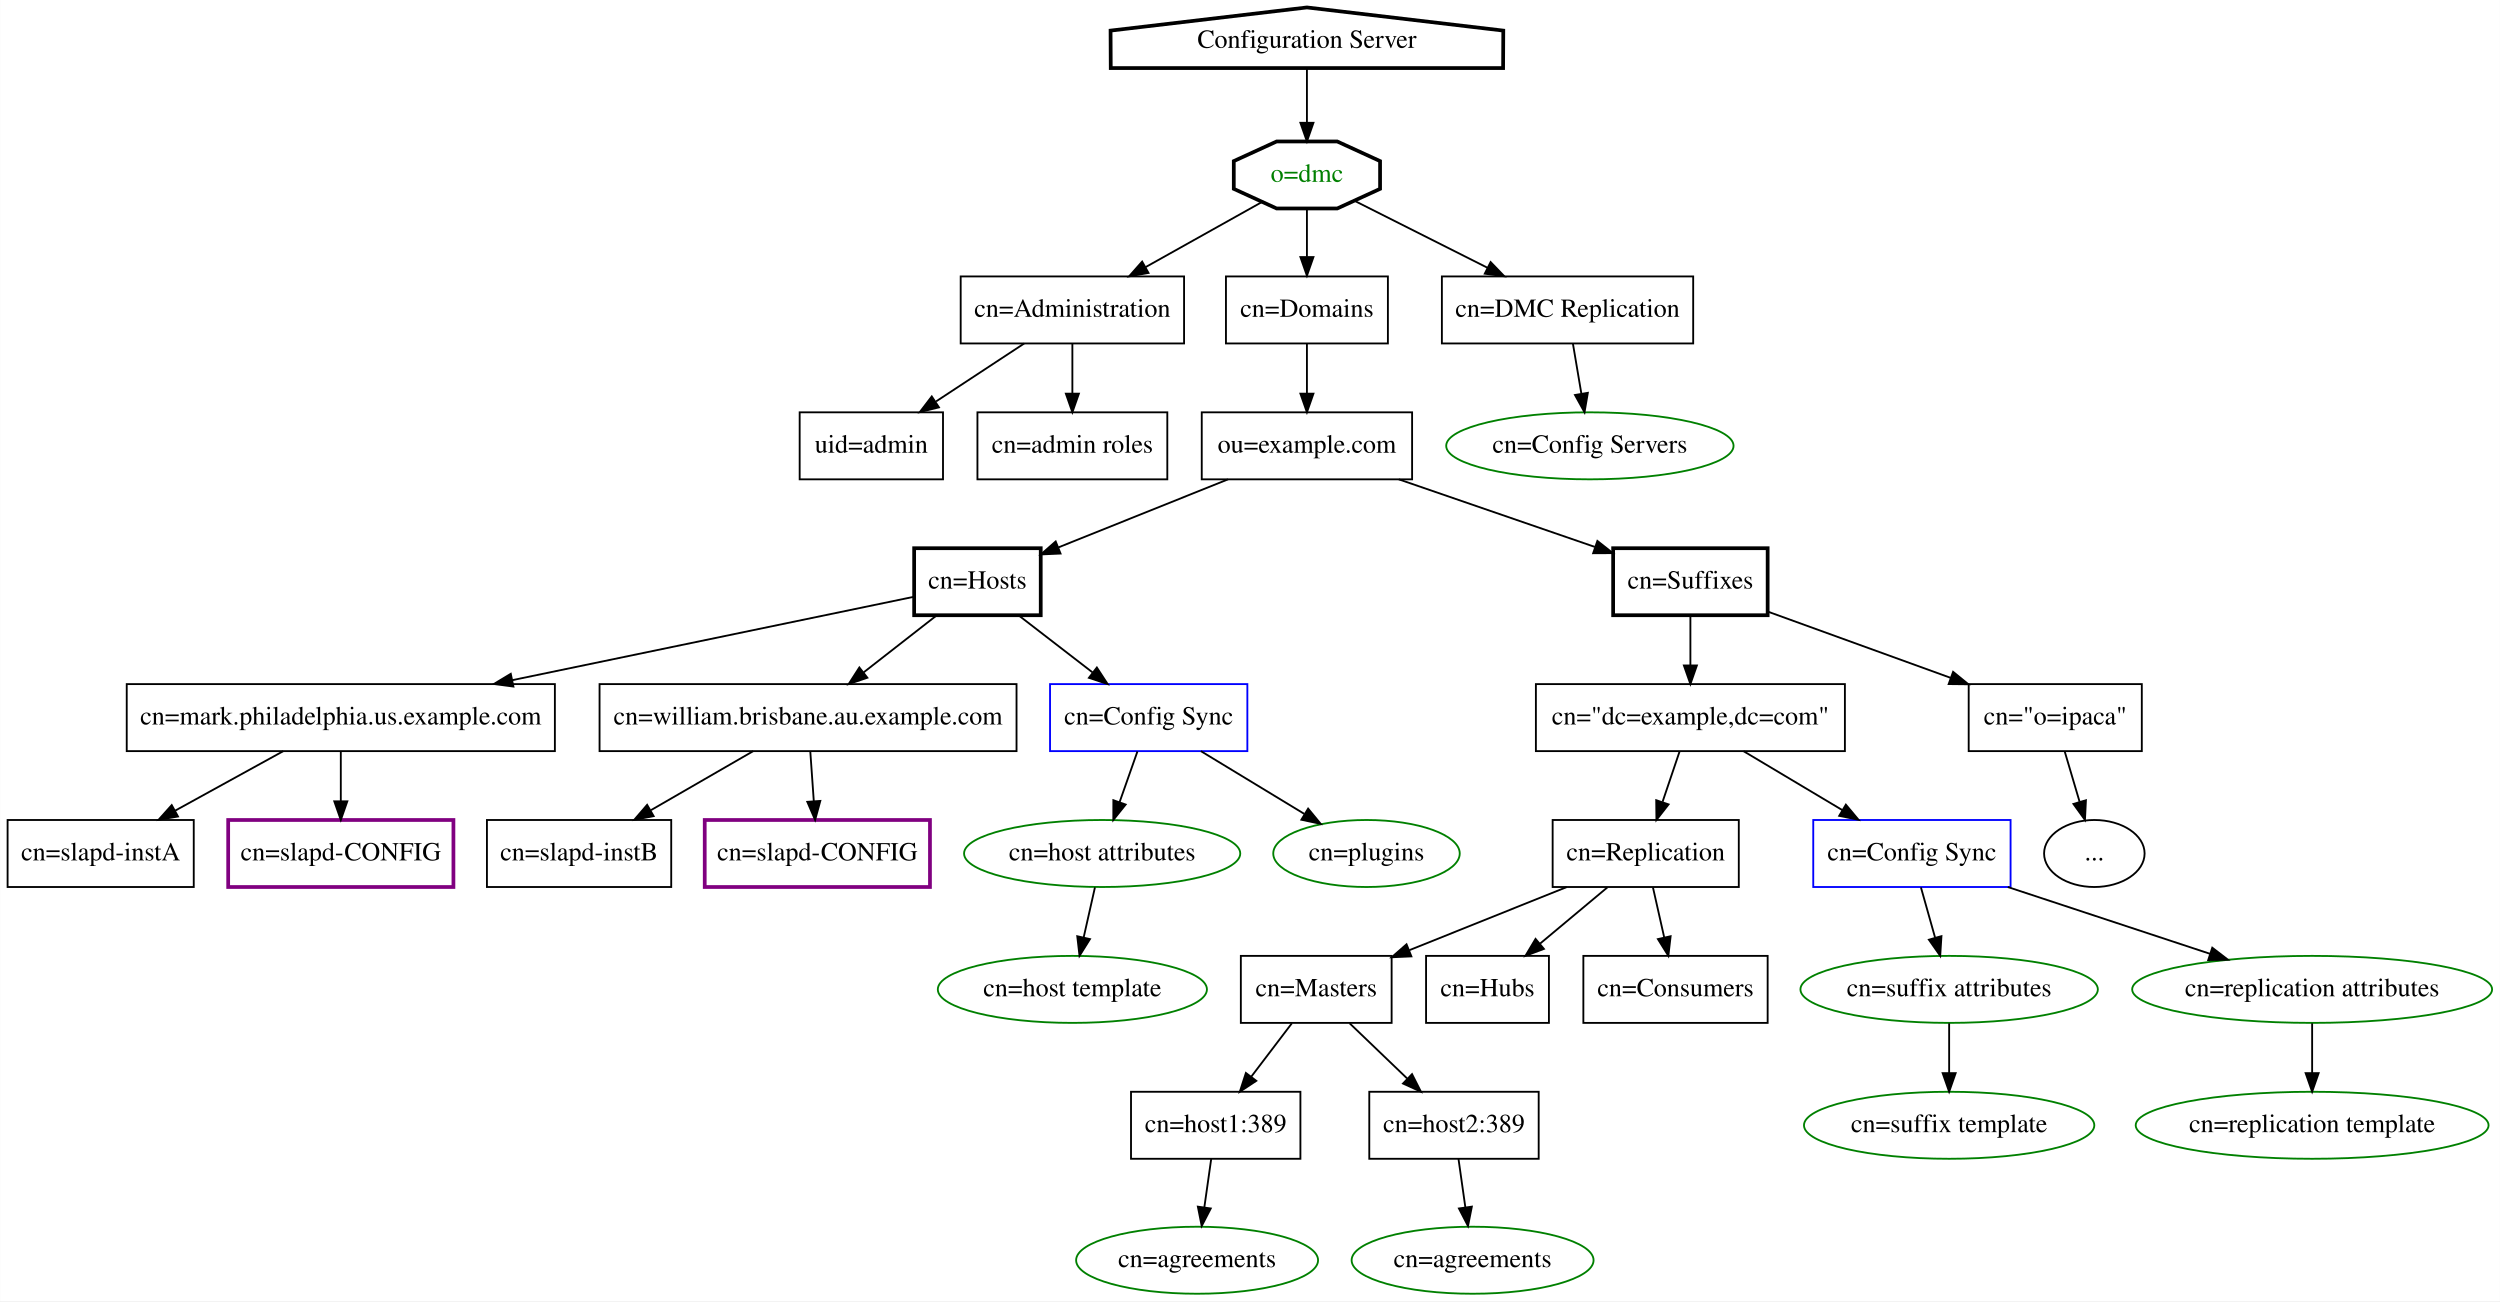
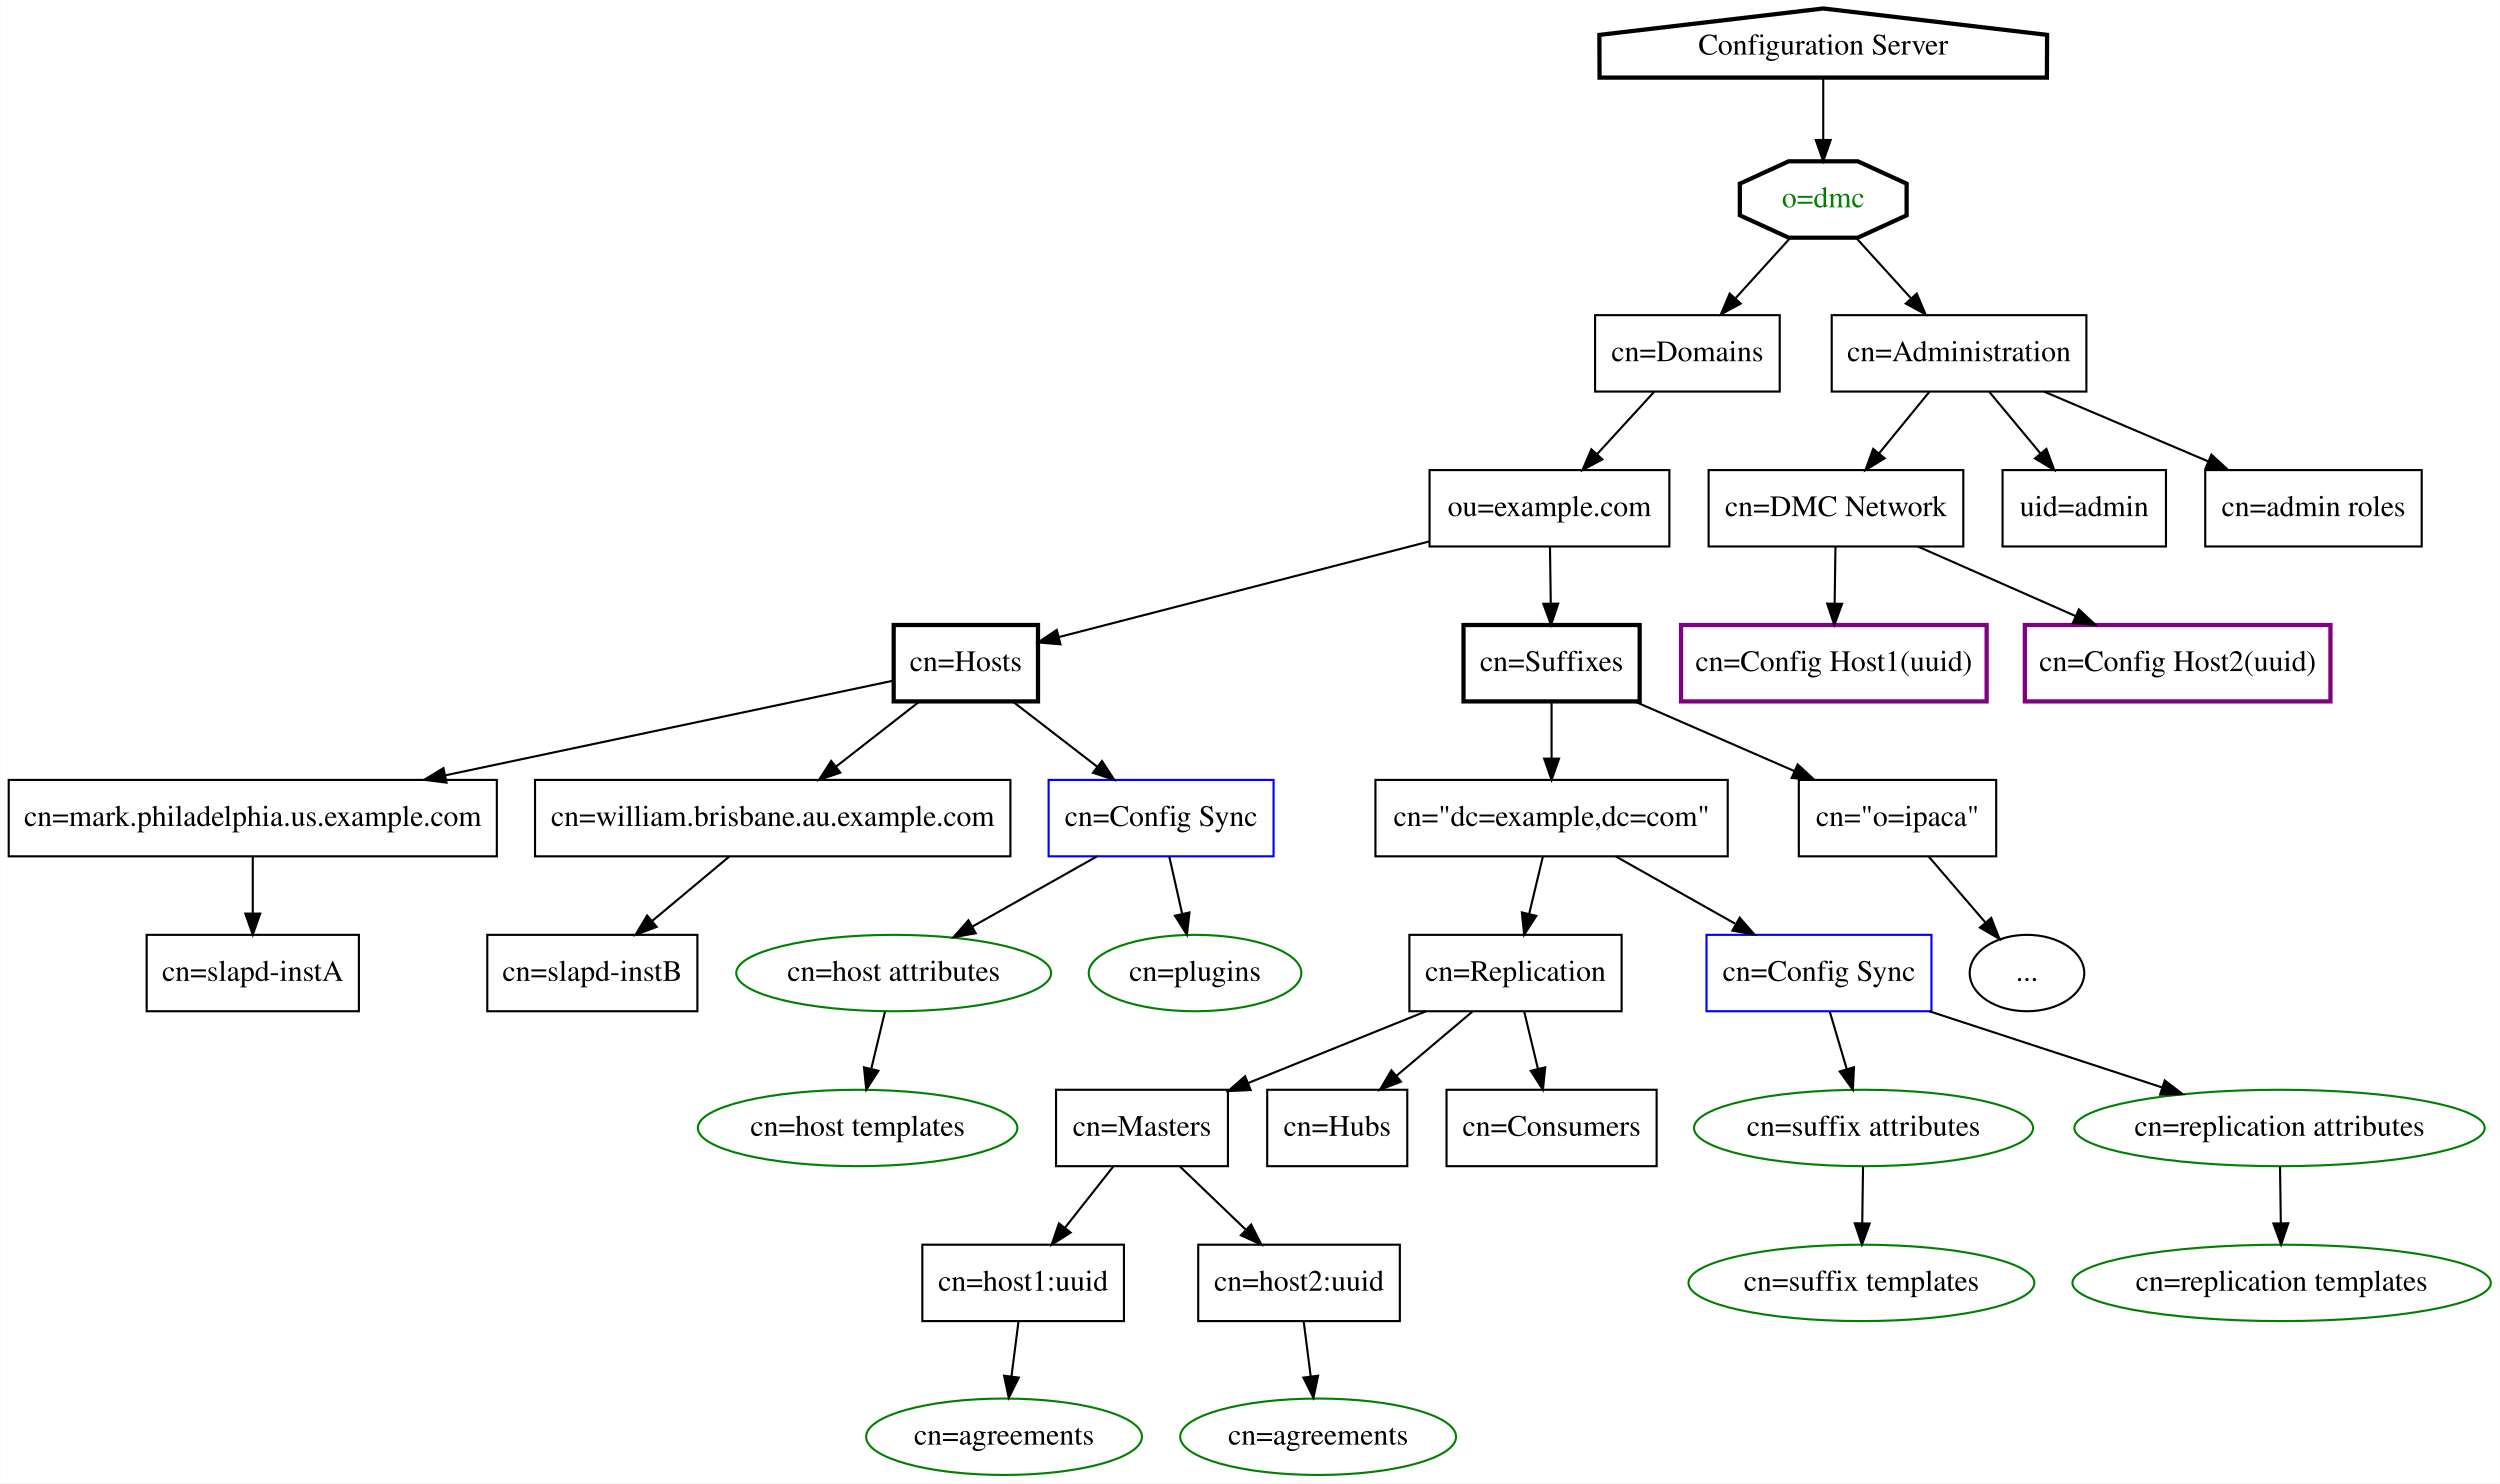
- <svg xmlns="http://www.w3.org/2000/svg" width="1343pt" height="699pt" viewBox="0.00 0.00 1342.84 699.00">
+ <svg xmlns="http://www.w3.org/2000/svg" width="1178pt" height="699pt" viewBox="0.00 0.00 1177.79 699.00">
  <g id="graph0" class="graph" transform="scale(1 1) rotate(0) translate(4 695)">
-     <polygon fill="white" stroke="none" points="-4,4 -4,-695 1338.84,-695 1338.84,4 -4,4" />
+     <polygon fill="white" stroke="none" points="-4,4 -4,-695 1173.79,-695 1173.79,4 -4,4" />
    <g id="node1" class="node">
-       <polygon fill="none" stroke="black" stroke-width="2" points="803.484,-678.562 698,-691 592.516,-678.562 592.614,-658.438 803.386,-658.438 803.484,-678.562" />
-       <text text-anchor="middle" x="698" y="-669.3" font-family="Times,serif" font-size="14.00">Configuration Server</text>
+       <polygon fill="none" stroke="black" stroke-width="2" points="960.484,-678.562 855,-691 749.516,-678.562 749.614,-658.438 960.386,-658.438 960.484,-678.562" />
+       <text text-anchor="middle" x="855" y="-669.3" font-family="Times,serif" font-size="14.00">Configuration Server</text>
    </g>
    <g id="node2" class="node">
-       <polygon fill="none" stroke="black" stroke-width="2" points="737.291,-593.544 737.291,-608.456 714.275,-619 681.725,-619 658.709,-608.456 658.709,-593.544 681.725,-583 714.275,-583 737.291,-593.544" />
-       <text text-anchor="middle" x="698" y="-597.3" font-family="Times,serif" font-size="14.00" fill="green">o=dmc</text>
+       <polygon fill="none" stroke="black" stroke-width="2" points="894.291,-593.544 894.291,-608.456 871.275,-619 838.725,-619 815.709,-608.456 815.709,-593.544 838.725,-583 871.275,-583 894.291,-593.544" />
+       <text text-anchor="middle" x="855" y="-597.3" font-family="Times,serif" font-size="14.00" fill="green">o=dmc</text>
    </g>
    <g id="edge1" class="edge">
-       <path fill="none" stroke="black" d="M698,-658.17C698,-649.919 698,-639.153 698,-629.256" />
-       <polygon fill="black" stroke="black" points="701.5,-629.019 698,-619.019 694.5,-629.019 701.5,-629.019" />
+       <path fill="none" stroke="black" d="M855,-658.17C855,-649.919 855,-639.153 855,-629.256" />
+       <polygon fill="black" stroke="black" points="858.5,-629.019 855,-619.019 851.5,-629.019 858.5,-629.019" />
    </g>
    <g id="node3" class="node">
-       <polygon fill="none" stroke="black" points="512,-510.5 512,-546.5 632,-546.5 632,-510.5 512,-510.5" />
-       <text text-anchor="middle" x="572" y="-524.8" font-family="Times,serif" font-size="14.00">cn=Administration</text>
+       <polygon fill="none" stroke="black" points="747.5,-510.5 747.5,-546.5 834.5,-546.5 834.5,-510.5 747.5,-510.5" />
+       <text text-anchor="middle" x="791" y="-524.8" font-family="Times,serif" font-size="14.00">cn=Domains</text>
+     </g>
+     <g id="edge2" class="edge">
+       <path fill="none" stroke="black" d="M839.507,-582.934C831.762,-574.402 822.239,-563.912 813.688,-554.493" />
+       <polygon fill="black" stroke="black" points="816.108,-551.95 806.795,-546.899 810.925,-556.655 816.108,-551.95" />
+     </g>
+     <g id="node4" class="node">
+       <polygon fill="none" stroke="black" points="859,-510.5 859,-546.5 979,-546.5 979,-510.5 859,-510.5" />
+       <text text-anchor="middle" x="919" y="-524.8" font-family="Times,serif" font-size="14.00">cn=Administration</text>
    </g>
    <g id="edge3" class="edge">
-       <path fill="none" stroke="black" d="M673.706,-586.407C656.015,-576.508 631.675,-562.889 611.241,-551.456" />
-       <polygon fill="black" stroke="black" points="612.897,-548.372 602.461,-546.544 609.479,-554.481 612.897,-548.372" />
-     </g>
-     <g id="node4" class="node">
-       <polygon fill="none" stroke="black" points="654.5,-510.5 654.5,-546.5 741.5,-546.5 741.5,-510.5 654.5,-510.5" />
-       <text text-anchor="middle" x="698" y="-524.8" font-family="Times,serif" font-size="14.00">cn=Domains</text>
-     </g>
-     <g id="edge2" class="edge">
-       <path fill="none" stroke="black" d="M698,-582.934C698,-575.17 698,-565.784 698,-557.06" />
-       <polygon fill="black" stroke="black" points="701.5,-556.899 698,-546.899 694.5,-556.899 701.5,-556.899" />
+       <path fill="none" stroke="black" d="M870.493,-582.934C878.238,-574.402 887.761,-563.912 896.312,-554.493" />
+       <polygon fill="black" stroke="black" points="899.075,-556.655 903.205,-546.899 893.892,-551.95 899.075,-556.655" />
+     </g>
+     <g id="node11" class="node">
+       <polygon fill="none" stroke="black" points="669.5,-437.5 669.5,-473.5 782.5,-473.5 782.5,-437.5 669.5,-437.5" />
+       <text text-anchor="middle" x="726" y="-451.8" font-family="Times,serif" font-size="14.00">ou=example.com</text>
+     </g>
+     <g id="edge9" class="edge">
+       <path fill="none" stroke="black" d="M775.265,-510.313C767.201,-501.505 757.241,-490.625 748.392,-480.958" />
+       <polygon fill="black" stroke="black" points="750.924,-478.541 741.59,-473.529 745.761,-483.268 750.924,-478.541" />
    </g>
    <g id="node5" class="node">
-       <polygon fill="none" stroke="black" points="770.5,-510.5 770.5,-546.5 905.5,-546.5 905.5,-510.5 770.5,-510.5" />
-       <text text-anchor="middle" x="838" y="-524.8" font-family="Times,serif" font-size="14.00">cn=DMC Replication</text>
+       <polygon fill="none" stroke="black" points="801,-437.5 801,-473.5 921,-473.5 921,-437.5 801,-437.5" />
+       <text text-anchor="middle" x="861" y="-451.8" font-family="Times,serif" font-size="14.00">cn=DMC Network</text>
+     </g>
+     <g id="edge6" class="edge">
+       <path fill="none" stroke="black" d="M904.96,-510.313C897.907,-501.679 889.228,-491.055 881.45,-481.534" />
+       <polygon fill="black" stroke="black" points="883.948,-479.059 874.911,-473.529 878.527,-483.488 883.948,-479.059" />
+     </g>
+     <g id="node23" class="node">
+       <polygon fill="none" stroke="black" points="939.5,-437.5 939.5,-473.5 1016.5,-473.5 1016.5,-437.5 939.5,-437.5" />
+       <text text-anchor="middle" x="978" y="-451.8" font-family="Times,serif" font-size="14.00">uid=admin</text>
    </g>
    <g id="edge4" class="edge">
-       <path fill="none" stroke="black" d="M723.678,-587.069C743.609,-577.033 771.684,-562.895 795.023,-551.142" />
-       <polygon fill="black" stroke="black" points="796.68,-554.226 804.037,-546.603 793.532,-547.974 796.68,-554.226" />
+       <path fill="none" stroke="black" d="M933.282,-510.313C940.529,-501.592 949.464,-490.84 957.436,-481.246" />
+       <polygon fill="black" stroke="black" points="960.15,-483.457 963.849,-473.529 954.766,-478.983 960.15,-483.457" />
    </g>
    <g id="node24" class="node">
-       <polygon fill="none" stroke="black" points="425.5,-437.5 425.5,-473.5 502.5,-473.5 502.5,-437.5 425.5,-437.5" />
-       <text text-anchor="middle" x="464" y="-451.8" font-family="Times,serif" font-size="14.00">uid=admin</text>
-     </g>
-     <g id="edge6" class="edge">
-       <path fill="none" stroke="black" d="M546.131,-510.494C531.942,-501.166 514.158,-489.474 498.77,-479.358" />
-       <polygon fill="black" stroke="black" points="500.311,-476.182 490.032,-473.614 496.465,-482.032 500.311,-476.182" />
+       <polygon fill="none" stroke="black" points="1035,-437.5 1035,-473.5 1137,-473.5 1137,-437.5 1035,-437.5" />
+       <text text-anchor="middle" x="1086" y="-451.8" font-family="Times,serif" font-size="14.00">cn=admin roles</text>
+     </g>
+     <g id="edge5" class="edge">
+       <path fill="none" stroke="black" d="M959.001,-510.494C982.274,-500.599 1011.8,-488.045 1036.53,-477.533" />
+       <polygon fill="black" stroke="black" points="1037.91,-480.747 1045.75,-473.614 1035.17,-474.305 1037.91,-480.747" />
+     </g>
+     <g id="node32" class="node">
+       <polygon fill="none" stroke="purple" stroke-width="2" points="788,-364.5 788,-400.5 932,-400.5 932,-364.5 788,-364.5" />
+       <text text-anchor="middle" x="860" y="-378.8" font-family="Times,serif" font-size="14.00">cn=Config Host1(uuid)</text>
+     </g>
+     <g id="edge7" class="edge">
+       <path fill="none" stroke="black" d="M860.758,-437.313C860.645,-429.289 860.508,-419.547 860.381,-410.569" />
+       <polygon fill="black" stroke="black" points="863.88,-410.479 860.24,-400.529 856.881,-410.577 863.88,-410.479" />
+     </g>
+     <g id="node33" class="node">
+       <polygon fill="none" stroke="purple" stroke-width="2" points="950,-364.5 950,-400.5 1094,-400.5 1094,-364.5 950,-364.5" />
+       <text text-anchor="middle" x="1022" y="-378.8" font-family="Times,serif" font-size="14.00">cn=Config Host2(uuid)</text>
+     </g>
+     <g id="edge8" class="edge">
+       <path fill="none" stroke="black" d="M899.564,-437.494C921.902,-427.643 950.218,-415.156 973.991,-404.672" />
+       <polygon fill="black" stroke="black" points="975.456,-407.851 983.193,-400.614 972.631,-401.446 975.456,-407.851" />
+     </g>
+     <g id="node6" class="node">
+       <polygon fill="none" stroke="black" stroke-width="2" points="417,-364.5 417,-400.5 485,-400.5 485,-364.5 417,-364.5" />
+       <text text-anchor="middle" x="451" y="-378.8" font-family="Times,serif" font-size="14.00">cn=Hosts</text>
+     </g>
+     <g id="node12" class="node">
+       <polygon fill="none" stroke="black" points="0,-291.5 0,-327.5 230,-327.5 230,-291.5 0,-291.5" />
+       <text text-anchor="middle" x="115" y="-305.8" font-family="Times,serif" font-size="14.00">cn=mark.philadelphia.us.example.com</text>
+     </g>
+     <g id="edge17" class="edge">
+       <path fill="none" stroke="black" d="M416.933,-374.301C367.877,-363.935 275.584,-344.433 205.895,-329.707" />
+       <polygon fill="black" stroke="black" points="206.293,-326.214 195.785,-327.571 204.845,-333.063 206.293,-326.214" />
+     </g>
+     <g id="node13" class="node">
+       <polygon fill="none" stroke="black" points="248,-291.5 248,-327.5 472,-327.5 472,-291.5 248,-291.5" />
+       <text text-anchor="middle" x="360" y="-305.8" font-family="Times,serif" font-size="14.00">cn=william.brisbane.au.example.com</text>
+     </g>
+     <g id="edge18" class="edge">
+       <path fill="none" stroke="black" d="M428.971,-364.313C417.235,-355.156 402.629,-343.76 389.884,-333.816" />
+       <polygon fill="black" stroke="black" points="391.863,-330.921 381.826,-327.529 387.557,-336.44 391.863,-330.921" />
+     </g>
+     <g id="node14" class="node">
+       <polygon fill="none" stroke="blue" points="490,-291.5 490,-327.5 596,-327.5 596,-291.5 490,-291.5" />
+       <text text-anchor="middle" x="543" y="-305.8" font-family="Times,serif" font-size="14.00">cn=Config Sync</text>
+     </g>
+     <g id="edge19" class="edge">
+       <path fill="none" stroke="black" d="M473.271,-364.313C485.136,-355.156 499.903,-343.76 512.788,-333.816" />
+       <polygon fill="black" stroke="black" points="515.156,-336.409 520.934,-327.529 510.879,-330.868 515.156,-336.409" />
+     </g>
+     <g id="node7" class="node">
+       <polygon fill="none" stroke="black" stroke-width="2" points="685.5,-364.5 685.5,-400.5 768.5,-400.5 768.5,-364.5 685.5,-364.5" />
+       <text text-anchor="middle" x="727" y="-378.8" font-family="Times,serif" font-size="14.00">cn=Suffixes</text>
+     </g>
+     <g id="node9" class="node">
+       <polygon fill="none" stroke="black" points="644,-291.5 644,-327.5 810,-327.5 810,-291.5 644,-291.5" />
+       <text text-anchor="middle" x="727" y="-305.8" font-family="Times,serif" font-size="14.00">cn="dc=example,dc=com"</text>
+     </g>
+     <g id="edge12" class="edge">
+       <path fill="none" stroke="black" d="M727,-364.313C727,-356.289 727,-346.547 727,-337.569" />
+       <polygon fill="black" stroke="black" points="730.5,-337.529 727,-327.529 723.5,-337.529 730.5,-337.529" />
+     </g>
+     <g id="node10" class="node">
+       <polygon fill="none" stroke="black" points="843.5,-291.5 843.5,-327.5 936.5,-327.5 936.5,-291.5 843.5,-291.5" />
+       <text text-anchor="middle" x="890" y="-305.8" font-family="Times,serif" font-size="14.00">cn="o=ipaca"</text>
+     </g>
+     <g id="edge13" class="edge">
+       <path fill="none" stroke="black" d="M766.043,-364.494C788.658,-354.643 817.326,-342.156 841.394,-331.672" />
+       <polygon fill="black" stroke="black" points="842.941,-334.816 850.711,-327.614 840.145,-328.398 842.941,-334.816" />
+     </g>
+     <g id="node8" class="node">
+       <polygon fill="none" stroke="black" points="660,-218.5 660,-254.5 760,-254.5 760,-218.5 660,-218.5" />
+       <text text-anchor="middle" x="710" y="-232.8" font-family="Times,serif" font-size="14.00">cn=Replication</text>
    </g>
    <g id="node25" class="node">
-       <polygon fill="none" stroke="black" points="521,-437.5 521,-473.5 623,-473.5 623,-437.5 521,-437.5" />
-       <text text-anchor="middle" x="572" y="-451.8" font-family="Times,serif" font-size="14.00">cn=admin roles</text>
-     </g>
-     <g id="edge7" class="edge">
-       <path fill="none" stroke="black" d="M572,-510.313C572,-502.289 572,-492.547 572,-483.569" />
-       <polygon fill="black" stroke="black" points="575.5,-483.529 572,-473.529 568.5,-483.529 575.5,-483.529" />
-     </g>
-     <g id="node12" class="node">
-       <polygon fill="none" stroke="black" points="641.5,-437.5 641.5,-473.5 754.5,-473.5 754.5,-437.5 641.5,-437.5" />
-       <text text-anchor="middle" x="698" y="-451.8" font-family="Times,serif" font-size="14.00">ou=example.com</text>
-     </g>
-     <g id="edge8" class="edge">
-       <path fill="none" stroke="black" d="M698,-510.313C698,-502.289 698,-492.547 698,-483.569" />
-       <polygon fill="black" stroke="black" points="701.5,-483.529 698,-473.529 694.5,-483.529 701.5,-483.529" />
-     </g>
-     <g id="node6" class="node">
-       <ellipse fill="none" stroke="green" cx="850" cy="-455.5" rx="77.187" ry="18" />
-       <text text-anchor="middle" x="850" y="-451.8" font-family="Times,serif" font-size="14.00">cn=Config Servers</text>
-     </g>
-     <g id="edge5" class="edge">
-       <path fill="none" stroke="black" d="M840.905,-510.313C842.261,-502.289 843.907,-492.547 845.425,-483.569" />
-       <polygon fill="black" stroke="black" points="848.906,-483.972 847.122,-473.529 842.004,-482.806 848.906,-483.972" />
-     </g>
-     <g id="node7" class="node">
-       <polygon fill="none" stroke="black" stroke-width="2" points="487,-364.5 487,-400.5 555,-400.5 555,-364.5 487,-364.5" />
-       <text text-anchor="middle" x="521" y="-378.8" font-family="Times,serif" font-size="14.00">cn=Hosts</text>
-     </g>
-     <g id="node13" class="node">
-       <polygon fill="none" stroke="black" points="64,-291.5 64,-327.5 294,-327.5 294,-291.5 64,-291.5" />
-       <text text-anchor="middle" x="179" y="-305.8" font-family="Times,serif" font-size="14.00">cn=mark.philadelphia.us.example.com</text>
+       <polygon fill="none" stroke="black" points="493.5,-145.5 493.5,-181.5 574.5,-181.5 574.5,-145.5 493.5,-145.5" />
+       <text text-anchor="middle" x="534" y="-159.8" font-family="Times,serif" font-size="14.00">cn=Masters</text>
+     </g>
+     <g id="edge23" class="edge">
+       <path fill="none" stroke="black" d="M667.844,-218.494C642.664,-208.336 610.538,-195.376 584.072,-184.699" />
+       <polygon fill="black" stroke="black" points="585.184,-181.374 574.601,-180.879 582.565,-187.866 585.184,-181.374" />
+     </g>
+     <g id="node26" class="node">
+       <polygon fill="none" stroke="black" points="593,-145.5 593,-181.5 659,-181.5 659,-145.5 593,-145.5" />
+       <text text-anchor="middle" x="626" y="-159.8" font-family="Times,serif" font-size="14.00">cn=Hubs</text>
+     </g>
+     <g id="edge24" class="edge">
+       <path fill="none" stroke="black" d="M689.666,-218.313C678.935,-209.243 665.606,-197.977 653.922,-188.1" />
+       <polygon fill="black" stroke="black" points="656.044,-185.311 646.147,-181.529 651.525,-190.657 656.044,-185.311" />
+     </g>
+     <g id="node27" class="node">
+       <polygon fill="none" stroke="black" points="677.5,-145.5 677.5,-181.5 776.5,-181.5 776.5,-145.5 677.5,-145.5" />
+       <text text-anchor="middle" x="727" y="-159.8" font-family="Times,serif" font-size="14.00">cn=Consumers</text>
+     </g>
+     <g id="edge25" class="edge">
+       <path fill="none" stroke="black" d="M714.115,-218.313C716.057,-210.202 718.42,-200.336 720.589,-191.277" />
+       <polygon fill="black" stroke="black" points="723.998,-192.069 722.923,-181.529 717.19,-190.439 723.998,-192.069" />
+     </g>
+     <g id="edge15" class="edge">
+       <path fill="none" stroke="black" d="M722.885,-291.313C720.943,-283.202 718.58,-273.336 716.411,-264.277" />
+       <polygon fill="black" stroke="black" points="719.81,-263.439 714.077,-254.529 713.002,-265.069 719.81,-263.439" />
+     </g>
+     <g id="node15" class="node">
+       <polygon fill="none" stroke="blue" points="800,-218.5 800,-254.5 906,-254.5 906,-218.5 800,-218.5" />
+       <text text-anchor="middle" x="853" y="-232.8" font-family="Times,serif" font-size="14.00">cn=Config Sync</text>
+     </g>
+     <g id="edge14" class="edge">
+       <path fill="none" stroke="black" d="M757.18,-291.494C774.044,-281.991 795.26,-270.036 813.439,-259.792" />
+       <polygon fill="black" stroke="black" points="815.636,-262.572 822.629,-254.614 812.199,-256.474 815.636,-262.572" />
+     </g>
+     <g id="node36" class="node">
+       <ellipse fill="none" stroke="black" cx="951" cy="-236.5" rx="27" ry="18" />
+       <text text-anchor="middle" x="951" y="-232.8" font-family="Times,serif" font-size="14.00">...</text>
    </g>
    <g id="edge16" class="edge">
-       <path fill="none" stroke="black" d="M486.957,-374.433C437.096,-364.081 342.398,-344.422 271.119,-329.624" />
-       <polygon fill="black" stroke="black" points="271.726,-326.176 261.223,-327.57 270.303,-333.029 271.726,-326.176" />
-     </g>
-     <g id="node14" class="node">
-       <polygon fill="none" stroke="black" points="318,-291.5 318,-327.5 542,-327.5 542,-291.5 318,-291.5" />
-       <text text-anchor="middle" x="430" y="-305.8" font-family="Times,serif" font-size="14.00">cn=william.brisbane.au.example.com</text>
-     </g>
-     <g id="edge17" class="edge">
-       <path fill="none" stroke="black" d="M498.971,-364.313C487.235,-355.156 472.629,-343.76 459.884,-333.816" />
-       <polygon fill="black" stroke="black" points="461.863,-330.921 451.826,-327.529 457.557,-336.44 461.863,-330.921" />
-     </g>
-     <g id="node15" class="node">
-       <polygon fill="none" stroke="blue" points="560,-291.5 560,-327.5 666,-327.5 666,-291.5 560,-291.5" />
-       <text text-anchor="middle" x="613" y="-305.8" font-family="Times,serif" font-size="14.00">cn=Config Sync</text>
-     </g>
-     <g id="edge18" class="edge">
-       <path fill="none" stroke="black" d="M543.271,-364.313C555.136,-355.156 569.903,-343.76 582.788,-333.816" />
-       <polygon fill="black" stroke="black" points="585.156,-336.409 590.934,-327.529 580.879,-330.868 585.156,-336.409" />
-     </g>
-     <g id="node8" class="node">
-       <polygon fill="none" stroke="black" stroke-width="2" points="862.5,-364.5 862.5,-400.5 945.5,-400.5 945.5,-364.5 862.5,-364.5" />
-       <text text-anchor="middle" x="904" y="-378.8" font-family="Times,serif" font-size="14.00">cn=Suffixes</text>
-     </g>
-     <g id="node10" class="node">
-       <polygon fill="none" stroke="black" points="821,-291.5 821,-327.5 987,-327.5 987,-291.5 821,-291.5" />
-       <text text-anchor="middle" x="904" y="-305.8" font-family="Times,serif" font-size="14.00">cn="dc=example,dc=com"</text>
+       <path fill="none" stroke="black" d="M904.766,-291.313C912.779,-281.986 922.787,-270.338 931.441,-260.266" />
+       <polygon fill="black" stroke="black" points="934.164,-262.467 938.026,-252.601 928.855,-257.905 934.164,-262.467" />
    </g>
    <g id="edge11" class="edge">
-       <path fill="none" stroke="black" d="M904,-364.313C904,-356.289 904,-346.547 904,-337.569" />
-       <polygon fill="black" stroke="black" points="907.5,-337.529 904,-327.529 900.5,-337.529 907.5,-337.529" />
-     </g>
-     <g id="node11" class="node">
-       <polygon fill="none" stroke="black" points="1053.5,-291.5 1053.5,-327.5 1146.5,-327.5 1146.5,-291.5 1053.5,-291.5" />
-       <text text-anchor="middle" x="1100" y="-305.8" font-family="Times,serif" font-size="14.00">cn="o=ipaca"</text>
-     </g>
-     <g id="edge12" class="edge">
-       <path fill="none" stroke="black" d="M945.567,-366.443C974.183,-356.077 1012.54,-342.183 1043.86,-330.835" />
-       <polygon fill="black" stroke="black" points="1045.13,-334.099 1053.34,-327.402 1042.75,-327.517 1045.13,-334.099" />
-     </g>
-     <g id="node9" class="node">
-       <polygon fill="none" stroke="black" points="830,-218.5 830,-254.5 930,-254.5 930,-218.5 830,-218.5" />
-       <text text-anchor="middle" x="880" y="-232.8" font-family="Times,serif" font-size="14.00">cn=Replication</text>
-     </g>
-     <g id="node26" class="node">
-       <polygon fill="none" stroke="black" points="662.5,-145.5 662.5,-181.5 743.5,-181.5 743.5,-145.5 662.5,-145.5" />
-       <text text-anchor="middle" x="703" y="-159.8" font-family="Times,serif" font-size="14.00">cn=Masters</text>
-     </g>
-     <g id="edge24" class="edge">
-       <path fill="none" stroke="black" d="M837.604,-218.494C812.191,-208.3 779.741,-195.283 753.069,-184.584" />
-       <polygon fill="black" stroke="black" points="754.113,-181.232 743.528,-180.757 751.507,-187.729 754.113,-181.232" />
-     </g>
-     <g id="node27" class="node">
-       <polygon fill="none" stroke="black" points="762,-145.5 762,-181.5 828,-181.5 828,-145.5 762,-145.5" />
-       <text text-anchor="middle" x="795" y="-159.8" font-family="Times,serif" font-size="14.00">cn=Hubs</text>
-     </g>
-     <g id="edge25" class="edge">
-       <path fill="none" stroke="black" d="M859.424,-218.313C848.566,-209.243 835.078,-197.977 823.254,-188.1" />
-       <polygon fill="black" stroke="black" points="825.305,-185.253 815.387,-181.529 820.818,-190.626 825.305,-185.253" />
+       <path fill="none" stroke="black" d="M669.353,-439.875C617.645,-426.525 542.275,-407.066 494.975,-394.854" />
+       <polygon fill="black" stroke="black" points="495.594,-391.399 485.037,-392.288 493.844,-398.176 495.594,-391.399" />
+     </g>
+     <g id="edge10" class="edge">
+       <path fill="none" stroke="black" d="M726.242,-437.313C726.355,-429.289 726.492,-419.547 726.619,-410.569" />
+       <polygon fill="black" stroke="black" points="730.119,-410.577 726.76,-400.529 723.12,-410.479 730.119,-410.577" />
+     </g>
+     <g id="node30" class="node">
+       <polygon fill="none" stroke="black" points="65,-218.5 65,-254.5 165,-254.5 165,-218.5 65,-218.5" />
+       <text text-anchor="middle" x="115" y="-232.8" font-family="Times,serif" font-size="14.00">cn=slapd-instA</text>
+     </g>
+     <g id="edge21" class="edge">
+       <path fill="none" stroke="black" d="M115,-291.313C115,-283.289 115,-273.547 115,-264.569" />
+       <polygon fill="black" stroke="black" points="118.5,-264.529 115,-254.529 111.5,-264.529 118.5,-264.529" />
+     </g>
+     <g id="node31" class="node">
+       <polygon fill="none" stroke="black" points="225.5,-218.5 225.5,-254.5 324.5,-254.5 324.5,-218.5 225.5,-218.5" />
+       <text text-anchor="middle" x="275" y="-232.8" font-family="Times,serif" font-size="14.00">cn=slapd-instB</text>
+     </g>
+     <g id="edge22" class="edge">
+       <path fill="none" stroke="black" d="M339.424,-291.313C328.566,-282.243 315.078,-270.977 303.254,-261.1" />
+       <polygon fill="black" stroke="black" points="305.305,-258.253 295.387,-254.529 300.818,-263.626 305.305,-258.253" />
+     </g>
+     <g id="node16" class="node">
+       <ellipse fill="none" stroke="green" cx="417" cy="-236.5" rx="74.187" ry="18" />
+       <text text-anchor="middle" x="417" y="-232.8" font-family="Times,serif" font-size="14.00">cn=host attributes</text>
+     </g>
+     <g id="edge30" class="edge">
+       <path fill="none" stroke="black" d="M512.82,-291.494C495.176,-281.552 472.768,-268.925 454.058,-258.382" />
+       <polygon fill="black" stroke="black" points="455.637,-255.254 445.207,-253.394 452.201,-261.353 455.637,-255.254" />
+     </g>
+     <g id="node22" class="node">
+       <ellipse fill="none" stroke="green" cx="559" cy="-236.5" rx="50.091" ry="18" />
+       <text text-anchor="middle" x="559" y="-232.8" font-family="Times,serif" font-size="14.00">cn=plugins</text>
+     </g>
+     <g id="edge20" class="edge">
+       <path fill="none" stroke="black" d="M546.873,-291.313C548.681,-283.289 550.877,-273.547 552.9,-264.569" />
+       <polygon fill="black" stroke="black" points="556.378,-265.054 555.163,-254.529 549.55,-263.515 556.378,-265.054" />
+     </g>
+     <g id="node18" class="node">
+       <ellipse fill="none" stroke="green" cx="874" cy="-163.5" rx="79.886" ry="18" />
+       <text text-anchor="middle" x="874" y="-159.8" font-family="Times,serif" font-size="14.00">cn=suffix attributes</text>
+     </g>
+     <g id="edge32" class="edge">
+       <path fill="none" stroke="black" d="M858.084,-218.313C860.482,-210.202 863.401,-200.336 866.08,-191.277" />
+       <polygon fill="black" stroke="black" points="869.483,-192.111 868.963,-181.529 862.771,-190.125 869.483,-192.111" />
+     </g>
+     <g id="node20" class="node">
+       <ellipse fill="none" stroke="green" cx="1070" cy="-163.5" rx="96.683" ry="18" />
+       <text text-anchor="middle" x="1070" y="-159.8" font-family="Times,serif" font-size="14.00">cn=replication attributes</text>
+     </g>
+     <g id="edge34" class="edge">
+       <path fill="none" stroke="black" d="M904.977,-218.494C938.072,-207.665 980.901,-193.652 1014.63,-182.615" />
+       <polygon fill="black" stroke="black" points="1015.92,-185.876 1024.34,-179.44 1013.75,-179.223 1015.92,-185.876" />
+     </g>
+     <g id="node17" class="node">
+       <ellipse fill="none" stroke="green" cx="400" cy="-163.5" rx="75.287" ry="18" />
+       <text text-anchor="middle" x="400" y="-159.8" font-family="Times,serif" font-size="14.00">cn=host templates</text>
+     </g>
+     <g id="edge31" class="edge">
+       <path fill="none" stroke="black" d="M412.885,-218.313C410.943,-210.202 408.58,-200.336 406.411,-191.277" />
+       <polygon fill="black" stroke="black" points="409.81,-190.439 404.077,-181.529 403.002,-192.069 409.81,-190.439" />
+     </g>
+     <g id="node19" class="node">
+       <ellipse fill="none" stroke="green" cx="873" cy="-90.5" rx="81.486" ry="18" />
+       <text text-anchor="middle" x="873" y="-86.8" font-family="Times,serif" font-size="14.00">cn=suffix templates</text>
+     </g>
+     <g id="edge33" class="edge">
+       <path fill="none" stroke="black" d="M873.758,-145.313C873.645,-137.289 873.508,-127.547 873.381,-118.569" />
+       <polygon fill="black" stroke="black" points="876.88,-118.479 873.24,-108.529 869.881,-118.577 876.88,-118.479" />
+     </g>
+     <g id="node21" class="node">
+       <ellipse fill="none" stroke="green" cx="1071" cy="-90.5" rx="98.583" ry="18" />
+       <text text-anchor="middle" x="1071" y="-86.8" font-family="Times,serif" font-size="14.00">cn=replication templates</text>
+     </g>
+     <g id="edge35" class="edge">
+       <path fill="none" stroke="black" d="M1070.24,-145.313C1070.36,-137.289 1070.49,-127.547 1070.62,-118.569" />
+       <polygon fill="black" stroke="black" points="1074.12,-118.577 1070.76,-108.529 1067.12,-118.479 1074.12,-118.577" />
    </g>
    <g id="node28" class="node">
-       <polygon fill="none" stroke="black" points="846.5,-145.5 846.5,-181.5 945.5,-181.5 945.5,-145.5 846.5,-145.5" />
-       <text text-anchor="middle" x="896" y="-159.8" font-family="Times,serif" font-size="14.00">cn=Consumers</text>
+       <polygon fill="none" stroke="black" points="430.5,-72.5 430.5,-108.5 525.5,-108.5 525.5,-72.5 430.5,-72.5" />
+       <text text-anchor="middle" x="478" y="-86.8" font-family="Times,serif" font-size="14.00">cn=host1:uuid</text>
    </g>
    <g id="edge26" class="edge">
-       <path fill="none" stroke="black" d="M883.873,-218.313C885.681,-210.289 887.877,-200.547 889.9,-191.569" />
-       <polygon fill="black" stroke="black" points="893.378,-192.054 892.163,-181.529 886.55,-190.515 893.378,-192.054" />
-     </g>
-     <g id="edge14" class="edge">
-       <path fill="none" stroke="black" d="M898.19,-291.313C895.449,-283.202 892.113,-273.336 889.051,-264.277" />
-       <polygon fill="black" stroke="black" points="892.274,-262.881 885.756,-254.529 885.643,-265.123 892.274,-262.881" />
-     </g>
-     <g id="node16" class="node">
-       <polygon fill="none" stroke="blue" points="970,-218.5 970,-254.5 1076,-254.5 1076,-218.5 970,-218.5" />
-       <text text-anchor="middle" x="1023" y="-232.8" font-family="Times,serif" font-size="14.00">cn=Config Sync</text>
-     </g>
-     <g id="edge13" class="edge">
-       <path fill="none" stroke="black" d="M932.503,-291.494C948.43,-281.991 968.467,-270.036 985.637,-259.792" />
-       <polygon fill="black" stroke="black" points="987.522,-262.743 994.317,-254.614 983.936,-256.732 987.522,-262.743" />
-     </g>
-     <g id="node37" class="node">
-       <ellipse fill="none" stroke="black" cx="1121" cy="-236.5" rx="27" ry="18" />
-       <text text-anchor="middle" x="1121" y="-232.8" font-family="Times,serif" font-size="14.00">...</text>
-     </g>
-     <g id="edge15" class="edge">
-       <path fill="none" stroke="black" d="M1105.08,-291.313C1107.48,-283.202 1110.4,-273.336 1113.08,-264.277" />
-       <polygon fill="black" stroke="black" points="1116.48,-265.111 1115.96,-254.529 1109.77,-263.125 1116.48,-265.111" />
-     </g>
-     <g id="edge10" class="edge">
-       <path fill="none" stroke="black" d="M655.604,-437.494C628.067,-426.448 592.267,-412.087 564.51,-400.953" />
-       <polygon fill="black" stroke="black" points="565.639,-397.635 555.055,-397.16 563.033,-404.132 565.639,-397.635" />
-     </g>
-     <g id="edge9" class="edge">
-       <path fill="none" stroke="black" d="M747.342,-437.494C779.164,-426.526 820.466,-412.291 852.672,-401.191" />
-       <polygon fill="black" stroke="black" points="854.041,-404.421 862.354,-397.854 851.76,-397.803 854.041,-404.421" />
-     </g>
-     <g id="node31" class="node">
-       <polygon fill="none" stroke="black" points="0,-218.5 0,-254.5 100,-254.5 100,-218.5 0,-218.5" />
-       <text text-anchor="middle" x="50" y="-232.8" font-family="Times,serif" font-size="14.00">cn=slapd-instA</text>
-     </g>
-     <g id="edge20" class="edge">
-       <path fill="none" stroke="black" d="M148.101,-291.494C130.678,-281.904 108.716,-269.817 89.992,-259.511" />
-       <polygon fill="black" stroke="black" points="91.542,-256.369 81.094,-254.614 88.167,-262.502 91.542,-256.369" />
-     </g>
-     <g id="node33" class="node">
-       <polygon fill="none" stroke="purple" stroke-width="2" points="118.5,-218.5 118.5,-254.5 239.5,-254.5 239.5,-218.5 118.5,-218.5" />
-       <text text-anchor="middle" x="179" y="-232.8" font-family="Times,serif" font-size="14.00">cn=slapd-CONFIG</text>
-     </g>
-     <g id="edge21" class="edge">
-       <path fill="none" stroke="black" d="M179,-291.313C179,-283.289 179,-273.547 179,-264.569" />
-       <polygon fill="black" stroke="black" points="182.5,-264.529 179,-254.529 175.5,-264.529 182.5,-264.529" />
-     </g>
-     <g id="node32" class="node">
-       <polygon fill="none" stroke="black" points="257.5,-218.5 257.5,-254.5 356.5,-254.5 356.5,-218.5 257.5,-218.5" />
-       <text text-anchor="middle" x="307" y="-232.8" font-family="Times,serif" font-size="14.00">cn=slapd-instB</text>
-     </g>
-     <g id="edge22" class="edge">
-       <path fill="none" stroke="black" d="M400.538,-291.494C384.077,-281.991 363.366,-270.036 345.619,-259.792" />
-       <polygon fill="black" stroke="black" points="347.058,-256.582 336.647,-254.614 343.558,-262.644 347.058,-256.582" />
+       <path fill="none" stroke="black" d="M520.444,-145.313C513.634,-136.679 505.255,-126.055 497.745,-116.534" />
+       <polygon fill="black" stroke="black" points="500.372,-114.213 491.431,-108.529 494.876,-118.548 500.372,-114.213" />
+     </g>
+     <g id="node29" class="node">
+       <polygon fill="none" stroke="black" points="560.5,-72.5 560.5,-108.5 655.5,-108.5 655.5,-72.5 560.5,-72.5" />
+       <text text-anchor="middle" x="608" y="-86.8" font-family="Times,serif" font-size="14.00">cn=host2:uuid</text>
+     </g>
+     <g id="edge27" class="edge">
+       <path fill="none" stroke="black" d="M551.913,-145.313C561.185,-136.417 572.658,-125.409 582.807,-115.672" />
+       <polygon fill="black" stroke="black" points="585.459,-117.978 590.252,-108.529 580.613,-112.927 585.459,-117.978" />
    </g>
    <g id="node34" class="node">
-       <polygon fill="none" stroke="purple" stroke-width="2" points="374.5,-218.5 374.5,-254.5 495.5,-254.5 495.5,-218.5 374.5,-218.5" />
-       <text text-anchor="middle" x="435" y="-232.8" font-family="Times,serif" font-size="14.00">cn=slapd-CONFIG</text>
-     </g>
-     <g id="edge23" class="edge">
-       <path fill="none" stroke="black" d="M431.21,-291.313C431.775,-283.289 432.461,-273.547 433.094,-264.569" />
-       <polygon fill="black" stroke="black" points="436.59,-264.75 433.801,-254.529 429.607,-264.258 436.59,-264.75" />
-     </g>
-     <g id="node17" class="node">
-       <ellipse fill="none" stroke="green" cx="588" cy="-236.5" rx="74.187" ry="18" />
-       <text text-anchor="middle" x="588" y="-232.8" font-family="Times,serif" font-size="14.00">cn=host attributes</text>
-     </g>
-     <g id="edge31" class="edge">
-       <path fill="none" stroke="black" d="M606.948,-291.313C604.062,-283.115 600.543,-273.123 597.326,-263.985" />
-       <polygon fill="black" stroke="black" points="600.619,-262.799 593.996,-254.529 594.016,-265.124 600.619,-262.799" />
-     </g>
-     <g id="node23" class="node">
-       <ellipse fill="none" stroke="green" cx="730" cy="-236.5" rx="50.091" ry="18" />
-       <text text-anchor="middle" x="730" y="-232.8" font-family="Times,serif" font-size="14.00">cn=plugins</text>
-     </g>
-     <g id="edge19" class="edge">
-       <path fill="none" stroke="black" d="M641.024,-291.494C657.72,-281.363 679.009,-268.443 696.577,-257.782" />
-       <polygon fill="black" stroke="black" points="698.647,-260.62 705.38,-252.44 695.016,-254.636 698.647,-260.62" />
-     </g>
-     <g id="node19" class="node">
-       <ellipse fill="none" stroke="green" cx="1043" cy="-163.5" rx="79.886" ry="18" />
-       <text text-anchor="middle" x="1043" y="-159.8" font-family="Times,serif" font-size="14.00">cn=suffix attributes</text>
-     </g>
-     <g id="edge33" class="edge">
-       <path fill="none" stroke="black" d="M1027.84,-218.313C1030.13,-210.202 1032.91,-200.336 1035.46,-191.277" />
-       <polygon fill="black" stroke="black" points="1038.86,-192.103 1038.2,-181.529 1032.12,-190.205 1038.86,-192.103" />
-     </g>
-     <g id="node21" class="node">
-       <ellipse fill="none" stroke="green" cx="1238" cy="-163.5" rx="96.683" ry="18" />
-       <text text-anchor="middle" x="1238" y="-159.8" font-family="Times,serif" font-size="14.00">cn=replication attributes</text>
-     </g>
-     <g id="edge35" class="edge">
-       <path fill="none" stroke="black" d="M1074.5,-218.494C1107.29,-207.665 1149.72,-193.652 1183.14,-182.615" />
-       <polygon fill="black" stroke="black" points="1184.36,-185.899 1192.76,-179.44 1182.17,-179.252 1184.36,-185.899" />
-     </g>
-     <g id="node18" class="node">
-       <ellipse fill="none" stroke="green" cx="572" cy="-163.5" rx="72.287" ry="18" />
-       <text text-anchor="middle" x="572" y="-159.8" font-family="Times,serif" font-size="14.00">cn=host template</text>
-     </g>
-     <g id="edge32" class="edge">
-       <path fill="none" stroke="black" d="M584.127,-218.313C582.319,-210.289 580.123,-200.547 578.1,-191.569" />
-       <polygon fill="black" stroke="black" points="581.45,-190.515 575.837,-181.529 574.622,-192.054 581.45,-190.515" />
-     </g>
-     <g id="node20" class="node">
-       <ellipse fill="none" stroke="green" cx="1043" cy="-90.5" rx="77.986" ry="18" />
-       <text text-anchor="middle" x="1043" y="-86.8" font-family="Times,serif" font-size="14.00">cn=suffix template</text>
-     </g>
-     <g id="edge34" class="edge">
-       <path fill="none" stroke="black" d="M1043,-145.313C1043,-137.289 1043,-127.547 1043,-118.569" />
-       <polygon fill="black" stroke="black" points="1046.5,-118.529 1043,-108.529 1039.5,-118.529 1046.5,-118.529" />
-     </g>
-     <g id="node22" class="node">
-       <ellipse fill="none" stroke="green" cx="1238" cy="-90.5" rx="94.783" ry="18" />
-       <text text-anchor="middle" x="1238" y="-86.8" font-family="Times,serif" font-size="14.00">cn=replication template</text>
-     </g>
-     <g id="edge36" class="edge">
-       <path fill="none" stroke="black" d="M1238,-145.313C1238,-137.289 1238,-127.547 1238,-118.569" />
-       <polygon fill="black" stroke="black" points="1241.5,-118.529 1238,-108.529 1234.5,-118.529 1241.5,-118.529" />
-     </g>
-     <g id="node29" class="node">
-       <polygon fill="none" stroke="black" points="603.5,-72.5 603.5,-108.5 694.5,-108.5 694.5,-72.5 603.5,-72.5" />
-       <text text-anchor="middle" x="649" y="-86.8" font-family="Times,serif" font-size="14.00">cn=host1:389</text>
-     </g>
-     <g id="edge27" class="edge">
-       <path fill="none" stroke="black" d="M689.928,-145.313C683.362,-136.679 675.281,-126.055 668.04,-116.534" />
-       <polygon fill="black" stroke="black" points="670.791,-114.37 661.952,-108.529 665.219,-118.607 670.791,-114.37" />
-     </g>
-     <g id="node30" class="node">
-       <polygon fill="none" stroke="black" points="731.5,-72.5 731.5,-108.5 822.5,-108.5 822.5,-72.5 731.5,-72.5" />
-       <text text-anchor="middle" x="777" y="-86.8" font-family="Times,serif" font-size="14.00">cn=host2:389</text>
+       <ellipse fill="none" stroke="green" cx="469" cy="-18" rx="64.989" ry="18" />
+       <text text-anchor="middle" x="469" y="-14.3" font-family="Times,serif" font-size="14.00">cn=agreements</text>
    </g>
    <g id="edge28" class="edge">
-       <path fill="none" stroke="black" d="M720.913,-145.313C730.185,-136.417 741.658,-125.409 751.807,-115.672" />
-       <polygon fill="black" stroke="black" points="754.459,-117.978 759.252,-108.529 749.613,-112.927 754.459,-117.978" />
+       <path fill="none" stroke="black" d="M475.821,-72.434C474.83,-64.669 473.632,-55.284 472.518,-46.56" />
+       <polygon fill="black" stroke="black" points="475.959,-45.875 471.221,-36.399 469.016,-46.761 475.959,-45.875" />
    </g>
    <g id="node35" class="node">
-       <ellipse fill="none" stroke="green" cx="639" cy="-18" rx="64.989" ry="18" />
-       <text text-anchor="middle" x="639" y="-14.3" font-family="Times,serif" font-size="14.00">cn=agreements</text>
+       <ellipse fill="none" stroke="green" cx="617" cy="-18" rx="64.989" ry="18" />
+       <text text-anchor="middle" x="617" y="-14.3" font-family="Times,serif" font-size="14.00">cn=agreements</text>
    </g>
    <g id="edge29" class="edge">
-       <path fill="none" stroke="black" d="M646.579,-72.434C645.478,-64.669 644.147,-55.284 642.909,-46.56" />
-       <polygon fill="black" stroke="black" points="646.338,-45.808 641.468,-36.399 639.407,-46.791 646.338,-45.808" />
-     </g>
-     <g id="node36" class="node">
-       <ellipse fill="none" stroke="green" cx="787" cy="-18" rx="64.989" ry="18" />
-       <text text-anchor="middle" x="787" y="-14.3" font-family="Times,serif" font-size="14.00">cn=agreements</text>
-     </g>
-     <g id="edge30" class="edge">
-       <path fill="none" stroke="black" d="M779.421,-72.434C780.522,-64.669 781.853,-55.284 783.091,-46.56" />
-       <polygon fill="black" stroke="black" points="786.593,-46.791 784.532,-36.399 779.662,-45.808 786.593,-46.791" />
+       <path fill="none" stroke="black" d="M610.179,-72.434C611.17,-64.669 612.368,-55.284 613.482,-46.56" />
+       <polygon fill="black" stroke="black" points="616.984,-46.761 614.779,-36.399 610.041,-45.875 616.984,-46.761" />
    </g>
  </g>
</svg>
